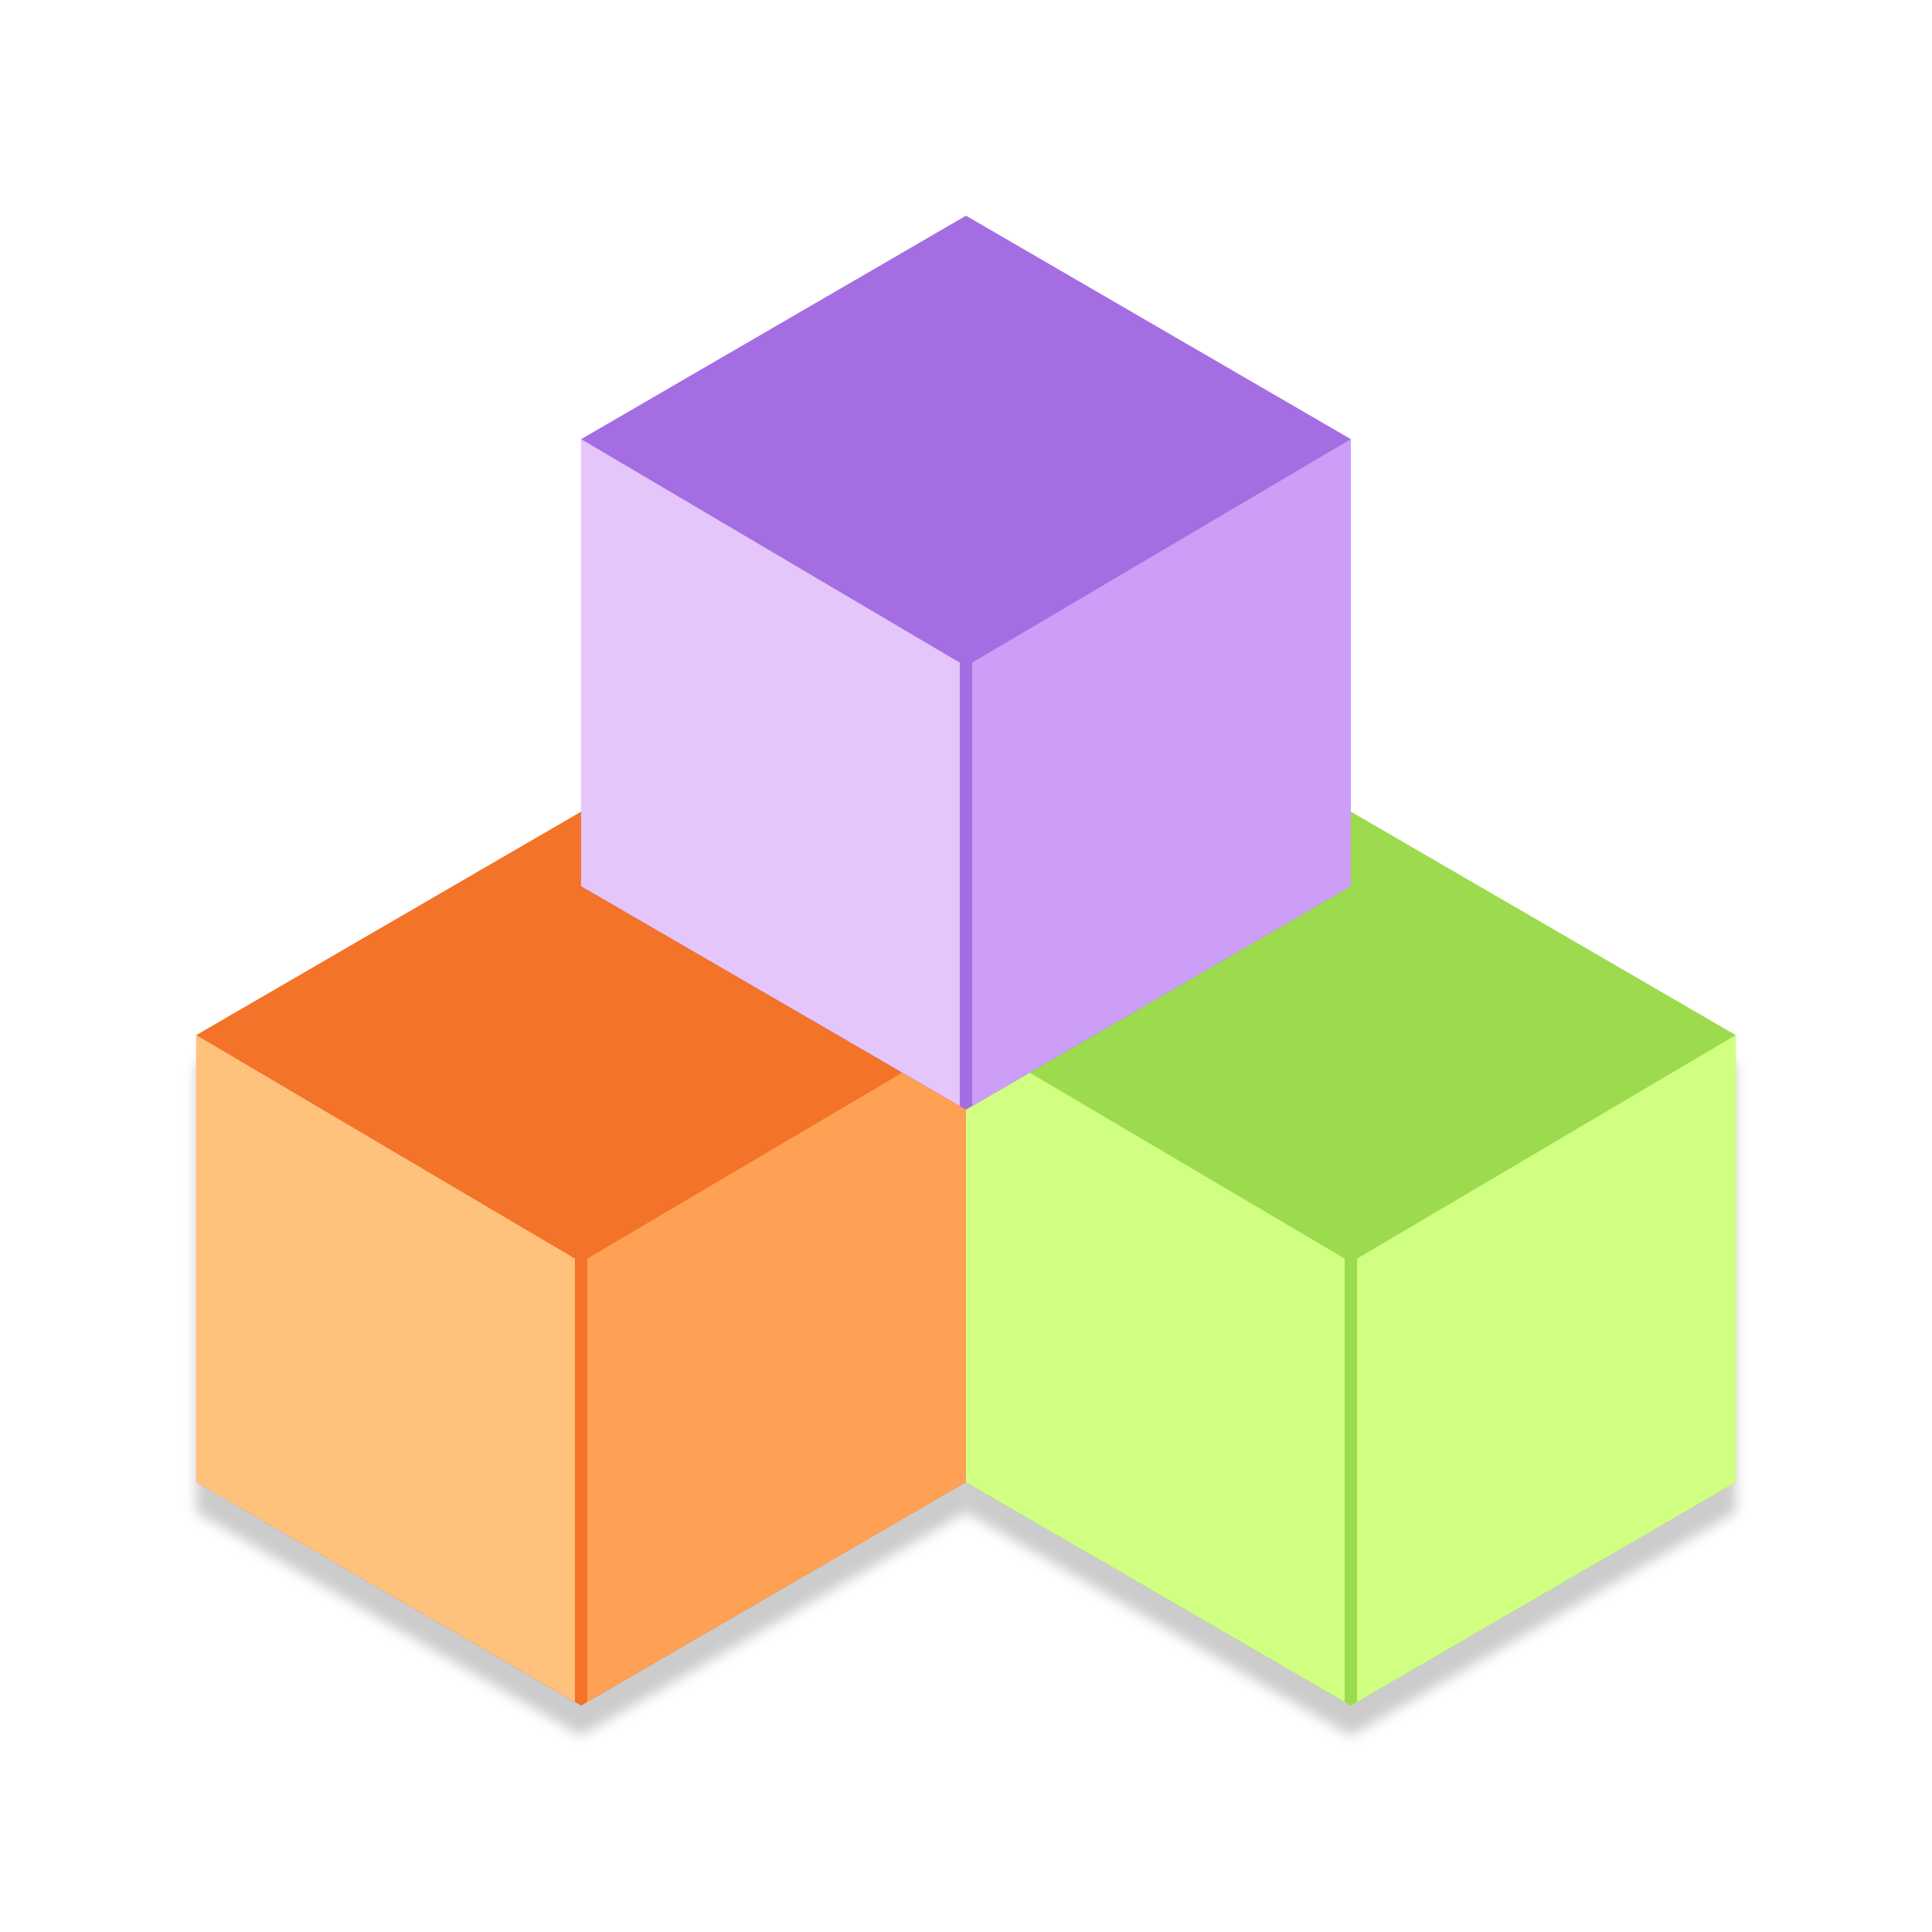
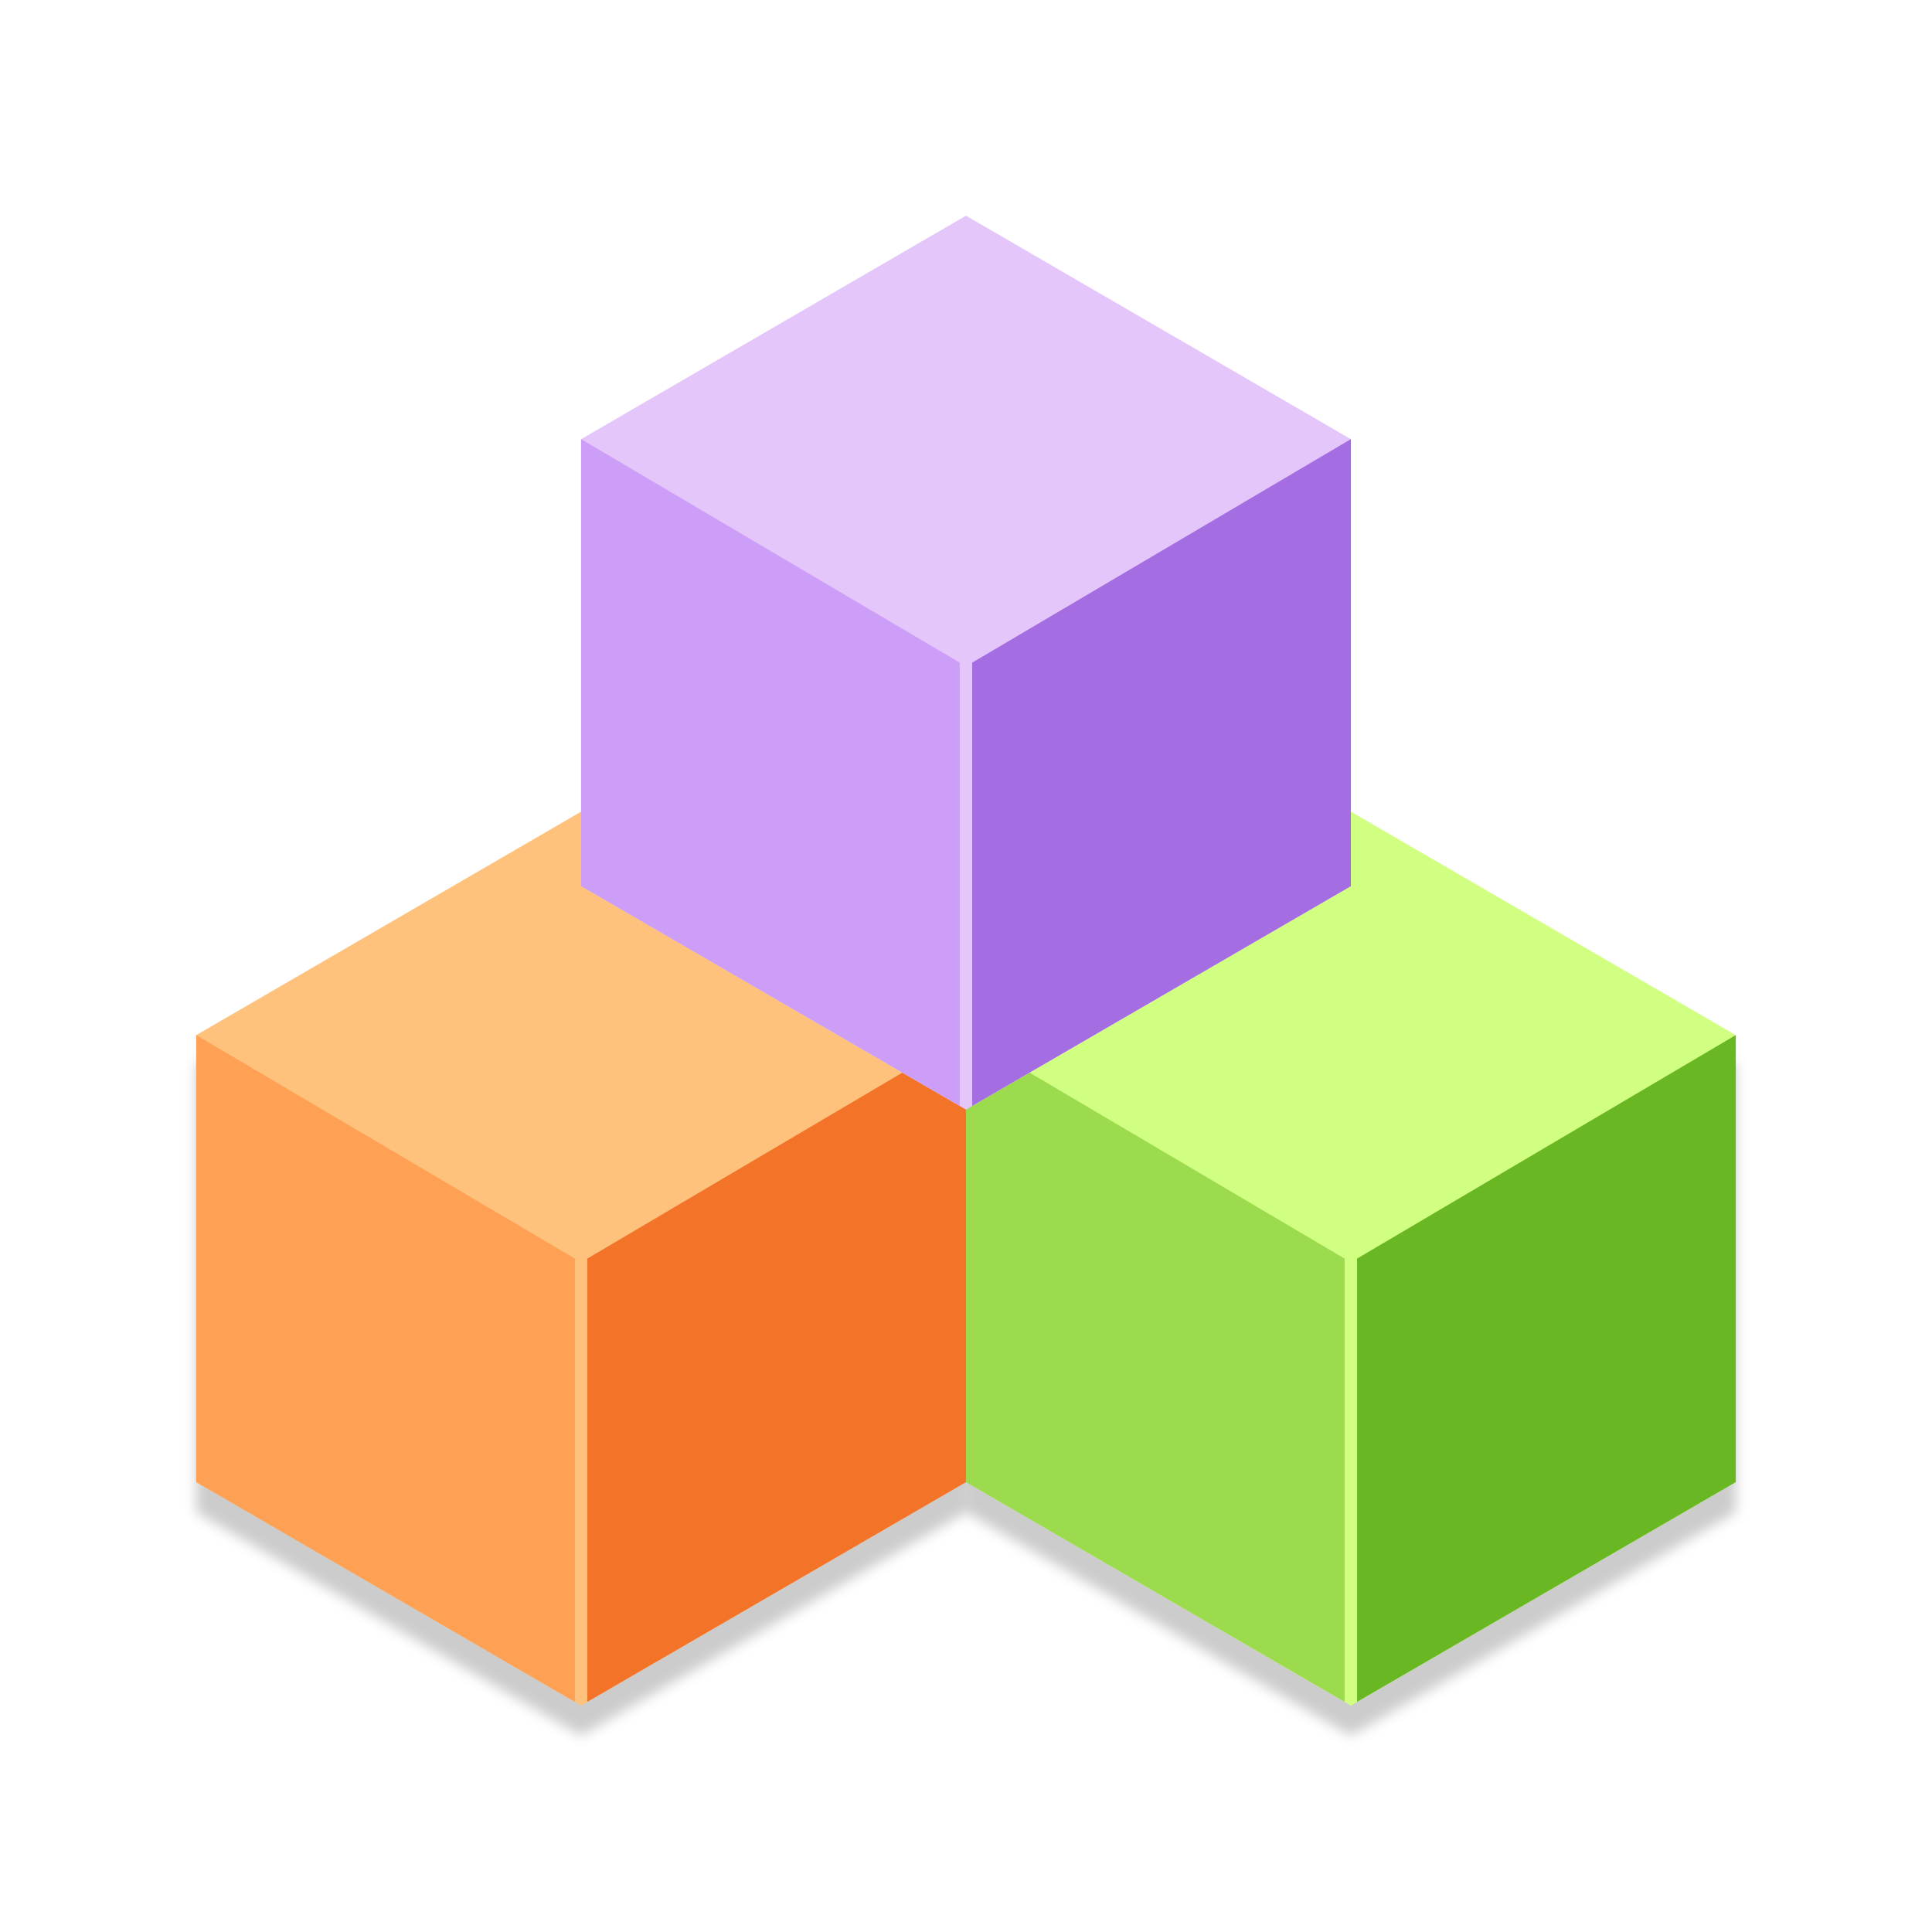
<svg xmlns="http://www.w3.org/2000/svg" width="128" height="128" viewBox="0 0 33.867 33.867" version="1.1" id="svg5652">
  <defs id="defs5646">
    <filter style="color-interpolation-filters:sRGB" id="filter4555" x="-0.019" width="1.038" y="-0.016" height="1.033">
      <feGaussianBlur stdDeviation="0.983" id="feGaussianBlur4557" />
    </filter>
    <filter style="color-interpolation-filters:sRGB" id="filter4559" x="-0.019" width="1.038" y="-0.016" height="1.033">
      <feGaussianBlur stdDeviation="0.983" id="feGaussianBlur4561" />
    </filter>
  </defs>
  <g id="layer1" transform="translate(-4.4504802e-7,-263.1333)">
    <polygon points="648,187.061 576,187.061 540,124.708 576,62.354 648,62.354 684,124.708 " style="opacity:0.2;fill:#000000;stroke:none;stroke-width:9.138;stroke-miterlimit:4;stroke-dasharray:none;stroke-opacity:1;filter:url(#filter4559)" id="55-4-3" transform="matrix(0,0.1088206,-0.108203,0,23.68021,219.1271)" />
    <polygon points="648,187.061 576,187.061 540,124.708 576,62.354 648,62.354 684,124.708 " style="opacity:0.2;fill:#000000;stroke:none;stroke-width:9.138;stroke-miterlimit:4;stroke-dasharray:none;stroke-opacity:1;filter:url(#filter4555)" id="55-4-3-6" transform="matrix(0,0.1088206,-0.108203,0,37.17396,219.1271)" />
-     <polygon points="576,187.061 540,124.708 576,62.354 648,62.354 684,124.708 648,187.061 " style="fill:#9bdb4d;stroke:none;stroke-width:9.138;stroke-miterlimit:4;stroke-dasharray:none;stroke-opacity:1" id="55-2" transform="matrix(0,0.1088206,-0.108203,0,37.17396,218.598)" />
-     <path style="fill:#d1ff82;stroke:none;stroke-width:0.487px;stroke-linecap:butt;stroke-linejoin:miter;stroke-opacity:1" d="m 16.933,289.114 6.638,3.852 v -7.77 l -6.638,-3.918 z" id="path6449-62-9" />
-     <path style="fill:#d1ff82;stroke:none;stroke-width:0.487px;stroke-linecap:butt;stroke-linejoin:miter;stroke-opacity:1" d="m 30.427,289.114 -6.638,3.852 v -7.77 l 6.638,-3.918 z" id="path6449-62-7-3" />
-     <polygon points="648,62.354 684,124.708 648,187.061 576,187.061 540,124.708 576,62.354 " style="fill:#f37329;stroke:none;stroke-width:9.138;stroke-miterlimit:4;stroke-dasharray:none;stroke-opacity:1" id="55-4" transform="matrix(0,0.1088206,-0.108203,0,23.68021,218.598)" />
-     <path style="fill:#ffc27d;stroke:none;stroke-width:0.487px;stroke-linecap:butt;stroke-linejoin:miter;stroke-opacity:1" d="m 3.44,289.114 6.638,3.852 v -7.77 l -6.638,-3.918 z" id="path6449-62-78" />
-     <path style="fill:#ffa154;stroke:none;stroke-width:0.487px;stroke-linecap:butt;stroke-linejoin:miter;stroke-opacity:1" d="m 16.933,289.114 -6.638,3.852 v -7.77 l 6.638,-3.918 z" id="path6449-62-7-4" />
-     <polygon points="684,124.708 648,187.061 576,187.061 540,124.708 576,62.354 648,62.354 " style="fill:#a56de2;stroke:none;stroke-width:9.138;stroke-miterlimit:4;stroke-dasharray:none;stroke-opacity:1" id="55" transform="matrix(0,0.1088206,-0.108203,0,30.42709,208.1512)" />
-     <path style="fill:#e4c6fa;stroke:none;stroke-width:0.487px;stroke-linecap:butt;stroke-linejoin:miter;stroke-opacity:1" d="m 10.186,278.667 6.638,3.852 v -7.77 l -6.638,-3.918 z" id="path6449-62" />
-     <path style="fill:#cd9ef7;stroke:none;stroke-width:0.487px;stroke-linecap:butt;stroke-linejoin:miter;stroke-opacity:1" d="m 23.68,278.667 -6.638,3.852 v -7.77 l 6.638,-3.918 z" id="path6449-62-7" />
+     <polygon points="576,187.061 540,124.708 576,62.354 648,62.354 684,124.708 648,187.061 " style="fill:#d1ff82;stroke:none;stroke-width:9.138;stroke-miterlimit:4;stroke-dasharray:none;stroke-opacity:1" id="55-2" transform="matrix(0,0.1088206,-0.108203,0,37.17396,218.598)" />
+     <path style="fill:#9bdb4d;stroke:none;stroke-width:0.487px;stroke-linecap:butt;stroke-linejoin:miter;stroke-opacity:1" d="m 16.933,289.114 6.638,3.852 v -7.77 l -6.638,-3.918 z" id="path6449-62-9" />
+     <path style="fill:#68b723;stroke:none;stroke-width:0.487px;stroke-linecap:butt;stroke-linejoin:miter;stroke-opacity:1" d="m 30.427,289.114 -6.638,3.852 v -7.77 l 6.638,-3.918 z" id="path6449-62-7-3" />
+     <polygon points="648,62.354 684,124.708 648,187.061 576,187.061 540,124.708 576,62.354 " style="fill:#ffc27d;stroke:none;stroke-width:9.138;stroke-miterlimit:4;stroke-dasharray:none;stroke-opacity:1" id="55-4" transform="matrix(0,0.1088206,-0.108203,0,23.68021,218.598)" />
+     <path style="fill:#ffa154;stroke:none;stroke-width:0.487px;stroke-linecap:butt;stroke-linejoin:miter;stroke-opacity:1" d="m 3.44,289.114 6.638,3.852 v -7.77 l -6.638,-3.918 z" id="path6449-62-78" />
+     <path style="fill:#f37329;stroke:none;stroke-width:0.487px;stroke-linecap:butt;stroke-linejoin:miter;stroke-opacity:1" d="m 16.933,289.114 -6.638,3.852 v -7.77 l 6.638,-3.918 z" id="path6449-62-7-4" />
+     <polygon points="684,124.708 648,187.061 576,187.061 540,124.708 576,62.354 648,62.354 " style="fill:#e4c6fa;stroke:none;stroke-width:9.138;stroke-miterlimit:4;stroke-dasharray:none;stroke-opacity:1" id="55" transform="matrix(0,0.1088206,-0.108203,0,30.42709,208.1512)" />
+     <path style="fill:#cd9ef7;stroke:none;stroke-width:0.487px;stroke-linecap:butt;stroke-linejoin:miter;stroke-opacity:1" d="m 10.186,278.667 6.638,3.852 v -7.77 l -6.638,-3.918 z" id="path6449-62" />
+     <path style="fill:#a56de2;stroke:none;stroke-width:0.487px;stroke-linecap:butt;stroke-linejoin:miter;stroke-opacity:1" d="m 23.68,278.667 -6.638,3.852 v -7.77 l 6.638,-3.918 z" id="path6449-62-7" />
  </g>
</svg>
